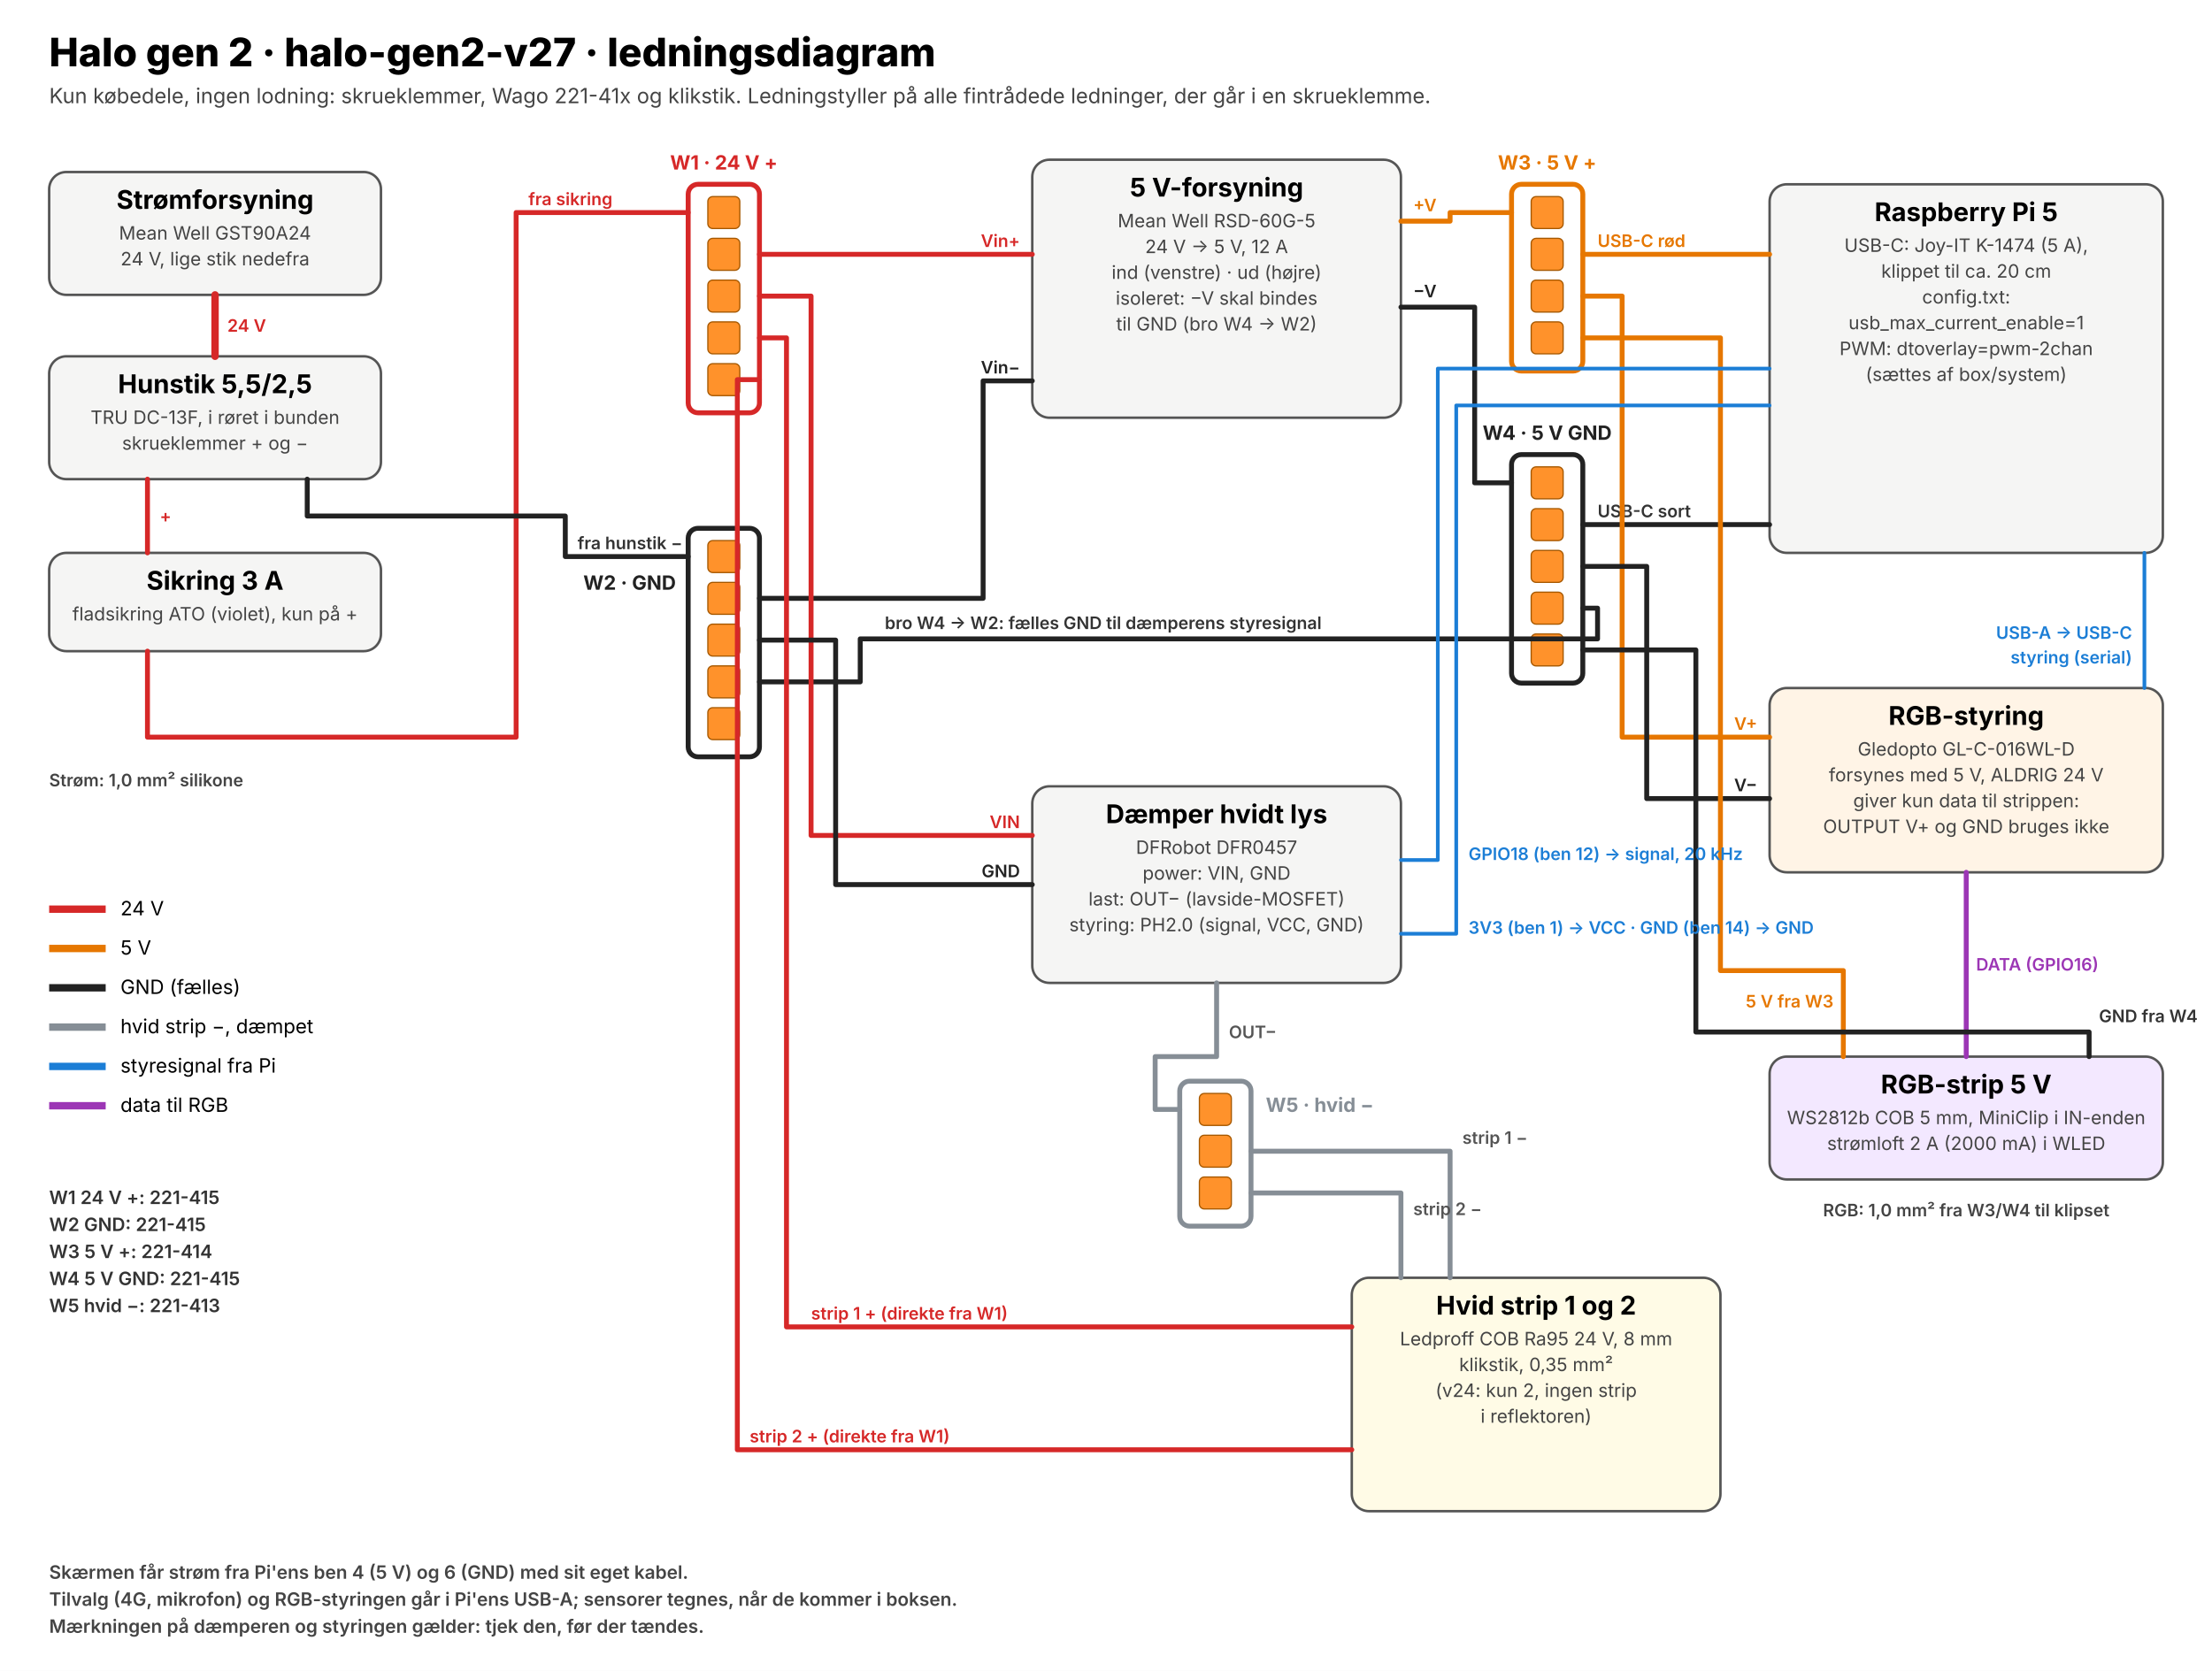
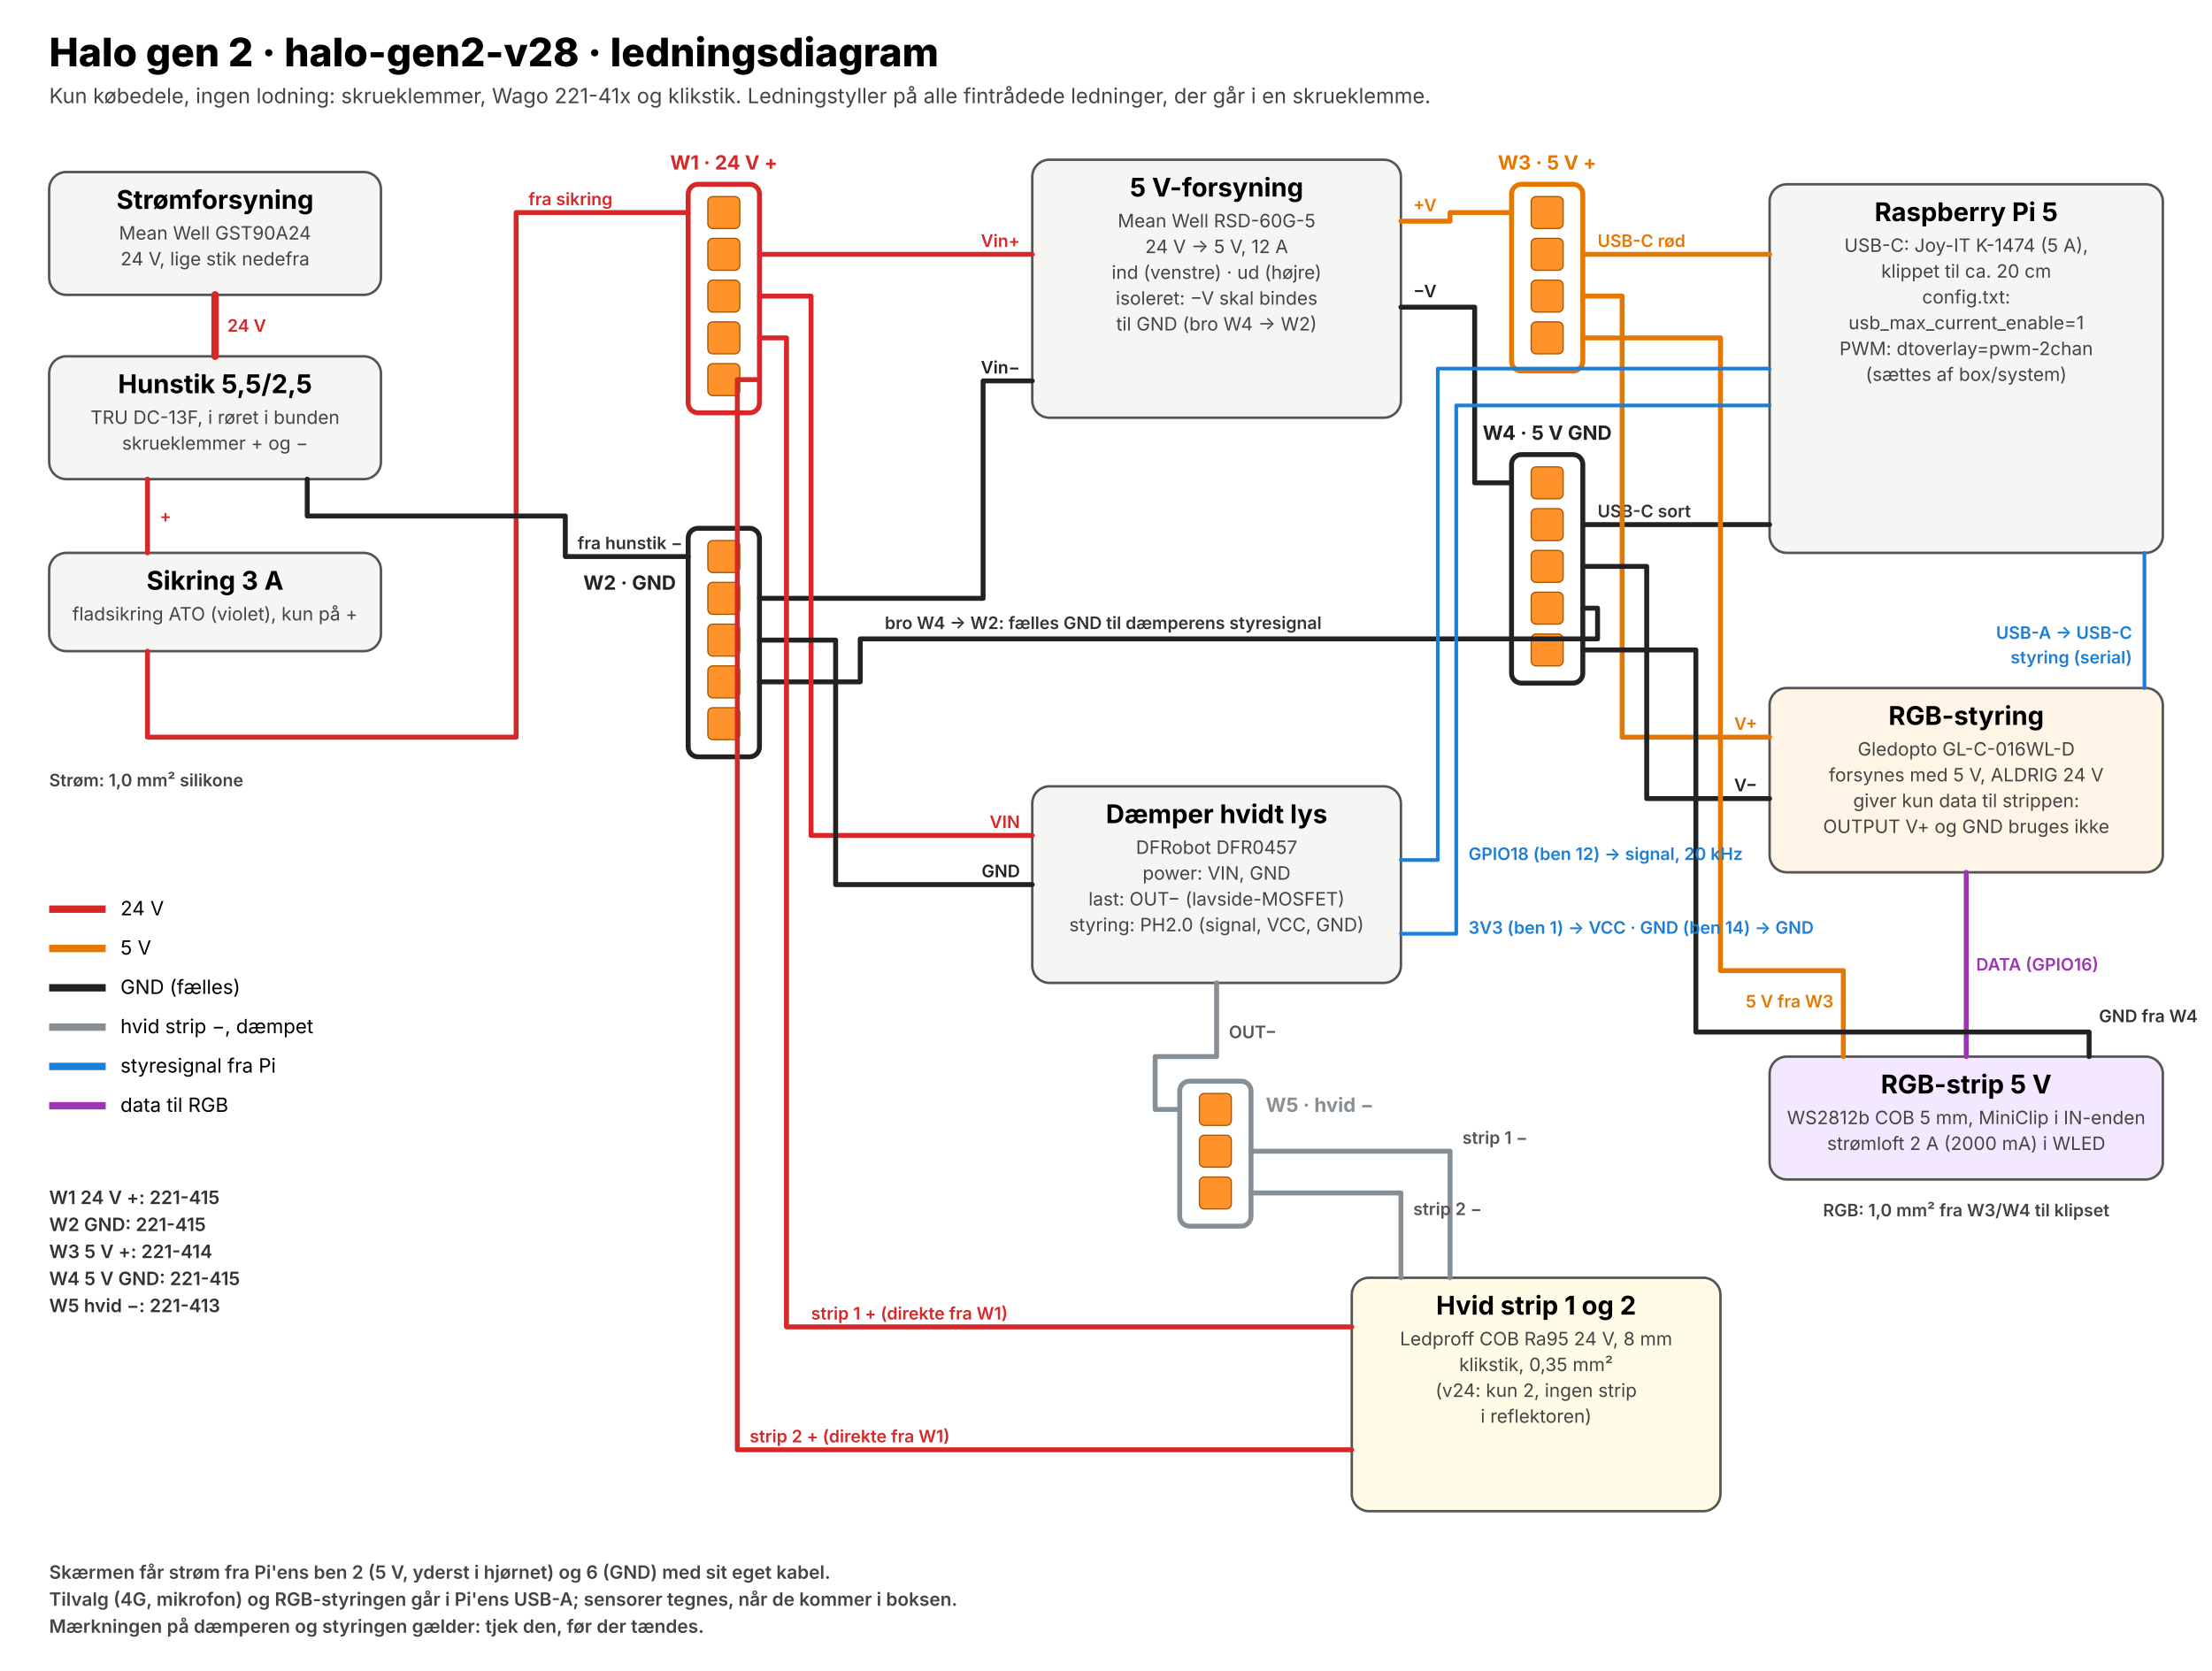
<svg xmlns="http://www.w3.org/2000/svg" width="1800" height="1360" viewBox="0 0 1800 1360" font-family="Inter, Helvetica, Arial, sans-serif">
  <rect width="1800" height="1360" fill="#fff" />
-   <text x="40" y="54" font-size="32" font-weight="800">Halo gen 2 · halo-gen2-v27 · ledningsdiagram</text>
+   <text x="40" y="54" font-size="32" font-weight="800">Halo gen 2 · halo-gen2-v28 · ledningsdiagram</text>
  <text x="40" y="84" font-size="17" fill="#444">Kun købedele, ingen lodning: skrueklemmer, Wago 221-41x og klikstik. Ledningstyller på alle fintrådede ledninger, der går i en skrueklemme.</text>
  <rect x="40" y="140" width="270" height="100" rx="14" fill="#f5f5f4" stroke="#555" stroke-width="2" />
  <text x="175.0" y="170" text-anchor="middle" font-size="21" font-weight="700">Strømforsyning</text>
  <text x="175.0" y="195" text-anchor="middle" font-size="15" fill="#444">Mean Well GST90A24</text>
  <text x="175.0" y="216" text-anchor="middle" font-size="15" fill="#444">24 V, lige stik nedefra</text>
  <rect x="40" y="290" width="270" height="100" rx="14" fill="#f5f5f4" stroke="#555" stroke-width="2" />
  <text x="175.0" y="320" text-anchor="middle" font-size="21" font-weight="700">Hunstik 5,5/2,5</text>
  <text x="175.0" y="345" text-anchor="middle" font-size="15" fill="#444">TRU DC-13F, i røret i bunden</text>
  <text x="175.0" y="366" text-anchor="middle" font-size="15" fill="#444">skrueklemmer + og −</text>
  <rect x="40" y="450" width="270" height="80" rx="14" fill="#f5f5f4" stroke="#555" stroke-width="2" />
  <text x="175.0" y="480" text-anchor="middle" font-size="21" font-weight="700">Sikring 3 A</text>
  <text x="175.0" y="505" text-anchor="middle" font-size="15" fill="#444">fladsikring ATO (violet), kun på +</text>
  <path d="M175,240 L175,290" fill="none" stroke="#d62828" stroke-width="6" stroke-linejoin="round" stroke-linecap="round" />
  <text x="185" y="270" font-size="14" fill="#d62828" font-weight="600" text-anchor="start">24 V</text>
  <rect x="560" y="150" width="58" height="186" rx="8" fill="#fff" stroke="#d62828" stroke-width="4" />
  <rect x="576" y="160" width="26" height="26" rx="4" fill="#ff922b" stroke="#a65800" />
  <rect x="576" y="194" width="26" height="26" rx="4" fill="#ff922b" stroke="#a65800" />
  <rect x="576" y="228" width="26" height="26" rx="4" fill="#ff922b" stroke="#a65800" />
  <rect x="576" y="262" width="26" height="26" rx="4" fill="#ff922b" stroke="#a65800" />
  <rect x="576" y="296" width="26" height="26" rx="4" fill="#ff922b" stroke="#a65800" />
  <text x="589" y="138" text-anchor="middle" font-size="16" font-weight="700" fill="#d62828">W1 · 24 V + </text>
  <rect x="560" y="430" width="58" height="186" rx="8" fill="#fff" stroke="#222222" stroke-width="4" />
  <rect x="576" y="440" width="26" height="26" rx="4" fill="#ff922b" stroke="#a65800" />
  <rect x="576" y="474" width="26" height="26" rx="4" fill="#ff922b" stroke="#a65800" />
  <rect x="576" y="508" width="26" height="26" rx="4" fill="#ff922b" stroke="#a65800" />
  <rect x="576" y="542" width="26" height="26" rx="4" fill="#ff922b" stroke="#a65800" />
  <rect x="576" y="576" width="26" height="26" rx="4" fill="#ff922b" stroke="#a65800" />
  <text x="550" y="480" text-anchor="end" font-size="16" font-weight="700" fill="#222222">W2 · GND </text>
  <path d="M120,390 L120,450" fill="none" stroke="#d62828" stroke-width="4" stroke-linejoin="round" stroke-linecap="round" />
  <text x="130" y="425" font-size="14" fill="#d62828" font-weight="600" text-anchor="start">+</text>
  <path d="M120,530 L120,600 L420,600 L420,173 L560,173" fill="none" stroke="#d62828" stroke-width="4" stroke-linejoin="round" stroke-linecap="round" />
  <text x="430" y="167" font-size="14" fill="#d62828" font-weight="600" text-anchor="start">fra sikring</text>
  <path d="M250,390 L250,420 L460,420 L460,453 L560,453" fill="none" stroke="#222222" stroke-width="4" stroke-linejoin="round" stroke-linecap="round" />
  <text x="470" y="447" font-size="14" fill="#333" font-weight="600" text-anchor="start">fra hunstik −</text>
  <text x="40" y="640" font-size="14" fill="#444" font-weight="600" text-anchor="start">Strøm: 1,0 mm² silikone</text>
  <rect x="840" y="130" width="300" height="210" rx="14" fill="#f5f5f4" stroke="#555" stroke-width="2" />
  <text x="990.0" y="160" text-anchor="middle" font-size="21" font-weight="700">5 V-forsyning</text>
  <text x="990.0" y="185" text-anchor="middle" font-size="15" fill="#444">Mean Well RSD-60G-5</text>
  <text x="990.0" y="206" text-anchor="middle" font-size="15" fill="#444">24 V → 5 V, 12 A</text>
  <text x="990.0" y="227" text-anchor="middle" font-size="15" fill="#444">ind (venstre) · ud (højre)</text>
  <text x="990.0" y="248" text-anchor="middle" font-size="15" fill="#444">isoleret: −V skal bindes</text>
  <text x="990.0" y="269" text-anchor="middle" font-size="15" fill="#444">til GND (bro W4 → W2)</text>
  <path d="M618,207 L840,207" fill="none" stroke="#d62828" stroke-width="4" stroke-linejoin="round" stroke-linecap="round" />
  <text x="830" y="201" font-size="14" fill="#d62828" font-weight="600" text-anchor="end">Vin+</text>
  <path d="M618,487 L800,487 L800,310 L840,310" fill="none" stroke="#222222" stroke-width="4" stroke-linejoin="round" stroke-linecap="round" />
  <text x="830" y="304" font-size="14" fill="#222" font-weight="600" text-anchor="end">Vin−</text>
  <rect x="1230" y="150" width="58" height="152" rx="8" fill="#fff" stroke="#e67700" stroke-width="4" />
  <rect x="1246" y="160" width="26" height="26" rx="4" fill="#ff922b" stroke="#a65800" />
  <rect x="1246" y="194" width="26" height="26" rx="4" fill="#ff922b" stroke="#a65800" />
  <rect x="1246" y="228" width="26" height="26" rx="4" fill="#ff922b" stroke="#a65800" />
  <rect x="1246" y="262" width="26" height="26" rx="4" fill="#ff922b" stroke="#a65800" />
  <text x="1259" y="138" text-anchor="middle" font-size="16" font-weight="700" fill="#e67700">W3 · 5 V + </text>
  <rect x="1230" y="370" width="58" height="186" rx="8" fill="#fff" stroke="#222222" stroke-width="4" />
  <rect x="1246" y="380" width="26" height="26" rx="4" fill="#ff922b" stroke="#a65800" />
  <rect x="1246" y="414" width="26" height="26" rx="4" fill="#ff922b" stroke="#a65800" />
  <rect x="1246" y="448" width="26" height="26" rx="4" fill="#ff922b" stroke="#a65800" />
  <rect x="1246" y="482" width="26" height="26" rx="4" fill="#ff922b" stroke="#a65800" />
  <rect x="1246" y="516" width="26" height="26" rx="4" fill="#ff922b" stroke="#a65800" />
  <text x="1259" y="358" text-anchor="middle" font-size="16" font-weight="700" fill="#222222">W4 · 5 V GND </text>
  <path d="M1140,180 L1180,180 L1180,173 L1230,173" fill="none" stroke="#e67700" stroke-width="4" stroke-linejoin="round" stroke-linecap="round" />
  <text x="1150" y="172" font-size="14" fill="#e67700" font-weight="600" text-anchor="start">+V</text>
  <path d="M1140,250 L1200,250 L1200,393 L1230,393" fill="none" stroke="#222222" stroke-width="4" stroke-linejoin="round" stroke-linecap="round" />
  <text x="1150" y="242" font-size="14" fill="#222" font-weight="600" text-anchor="start">−V</text>
  <rect x="1440" y="150" width="320" height="300" rx="14" fill="#f5f5f4" stroke="#555" stroke-width="2" />
  <text x="1600.0" y="180" text-anchor="middle" font-size="21" font-weight="700">Raspberry Pi 5</text>
  <text x="1600.0" y="205" text-anchor="middle" font-size="15" fill="#444">USB-C: Joy-IT K-1474 (5 A),</text>
  <text x="1600.0" y="226" text-anchor="middle" font-size="15" fill="#444">klippet til ca. 20 cm</text>
  <text x="1600.0" y="247" text-anchor="middle" font-size="15" fill="#444">config.txt:</text>
  <text x="1600.0" y="268" text-anchor="middle" font-size="15" fill="#444">usb_max_current_enable=1</text>
  <text x="1600.0" y="289" text-anchor="middle" font-size="15" fill="#444">PWM: dtoverlay=pwm-2chan</text>
  <text x="1600.0" y="310" text-anchor="middle" font-size="15" fill="#444">(sættes af box/system)</text>
  <path d="M1288,207 L1440,207" fill="none" stroke="#e67700" stroke-width="4" stroke-linejoin="round" stroke-linecap="round" />
  <text x="1300" y="201" font-size="14" fill="#e67700" font-weight="600" text-anchor="start">USB-C rød</text>
  <path d="M1288,427 L1440,427" fill="none" stroke="#222222" stroke-width="4" stroke-linejoin="round" stroke-linecap="round" />
  <text x="1300" y="421" font-size="14" fill="#333" font-weight="600" text-anchor="start">USB-C sort</text>
  <rect x="1440" y="560" width="320" height="150" rx="14" fill="#fff4e6" stroke="#555" stroke-width="2" />
  <text x="1600.0" y="590" text-anchor="middle" font-size="21" font-weight="700">RGB-styring</text>
  <text x="1600.0" y="615" text-anchor="middle" font-size="15" fill="#444">Gledopto GL-C-016WL-D</text>
  <text x="1600.0" y="636" text-anchor="middle" font-size="15" fill="#444">forsynes med 5 V, ALDRIG 24 V</text>
  <text x="1600.0" y="657" text-anchor="middle" font-size="15" fill="#444">giver kun data til strippen:</text>
  <text x="1600.0" y="678" text-anchor="middle" font-size="15" fill="#444">OUTPUT V+ og GND bruges ikke</text>
  <path d="M1288,241 L1320,241 L1320,600 L1440,600" fill="none" stroke="#e67700" stroke-width="4" stroke-linejoin="round" stroke-linecap="round" />
  <text x="1430" y="594" font-size="14" fill="#e67700" font-weight="600" text-anchor="end">V+</text>
  <path d="M1288,461 L1340,461 L1340,650 L1440,650" fill="none" stroke="#222222" stroke-width="4" stroke-linejoin="round" stroke-linecap="round" />
  <text x="1430" y="644" font-size="14" fill="#222" font-weight="600" text-anchor="end">V−</text>
  <rect x="1440" y="860" width="320" height="100" rx="14" fill="#f3e8ff" stroke="#555" stroke-width="2" />
  <text x="1600.0" y="890" text-anchor="middle" font-size="21" font-weight="700">RGB-strip 5 V</text>
  <text x="1600.0" y="915" text-anchor="middle" font-size="15" fill="#444">WS2812b COB 5 mm, MiniClip i IN-enden</text>
  <text x="1600.0" y="936" text-anchor="middle" font-size="15" fill="#444">strømloft 2 A (2000 mA) i WLED</text>
  <path d="M1288,275 L1400,275 L1400,790 L1500,790 L1500,860" fill="none" stroke="#e67700" stroke-width="4" stroke-linejoin="round" stroke-linecap="round" />
  <text x="1492" y="820" font-size="14" fill="#e67700" font-weight="600" text-anchor="end">5 V fra W3</text>
  <path d="M1600,710 L1600,860" fill="none" stroke="#9c36b5" stroke-width="4" stroke-linejoin="round" stroke-linecap="round" />
  <text x="1608" y="790" font-size="14" fill="#9c36b5" font-weight="600" text-anchor="start">DATA (GPIO16)</text>
  <path d="M1288,529 L1380,529 L1380,840 L1700,840 L1700,860" fill="none" stroke="#222222" stroke-width="4" stroke-linejoin="round" stroke-linecap="round" />
  <text x="1708" y="832" font-size="14" fill="#333" font-weight="600" text-anchor="start">GND fra W4</text>
  <text x="1600" y="990" font-size="14" fill="#444" font-weight="600" text-anchor="middle">RGB: 1,0 mm² fra W3/W4 til klipset</text>
  <path d="M1745,450 L1745,560" fill="none" stroke="#1c7ed6" stroke-width="3" stroke-linejoin="round" stroke-linecap="round" />
  <text x="1735" y="520" font-size="14" fill="#1c7ed6" font-weight="600" text-anchor="end">USB-A → USB-C</text>
  <text x="1735" y="540" font-size="14" fill="#1c7ed6" font-weight="600" text-anchor="end">styring (serial)</text>
  <path d="M1288,495 L1300,495 L1300,520 L700,520 L700,555 L618,555" fill="none" stroke="#222222" stroke-width="4" stroke-linejoin="round" stroke-linecap="round" />
  <text x="720" y="512" font-size="14" fill="#333" font-weight="600" text-anchor="start">bro W4 → W2: fælles GND til dæmperens styresignal</text>
  <rect x="840" y="640" width="300" height="160" rx="14" fill="#f5f5f4" stroke="#555" stroke-width="2" />
  <text x="990.0" y="670" text-anchor="middle" font-size="21" font-weight="700">Dæmper hvidt lys</text>
  <text x="990.0" y="695" text-anchor="middle" font-size="15" fill="#444">DFRobot DFR0457</text>
  <text x="990.0" y="716" text-anchor="middle" font-size="15" fill="#444">power: VIN, GND</text>
  <text x="990.0" y="737" text-anchor="middle" font-size="15" fill="#444">last: OUT− (lavside-MOSFET)</text>
  <text x="990.0" y="758" text-anchor="middle" font-size="15" fill="#444">styring: PH2.0 (signal, VCC, GND)</text>
  <path d="M618,241 L660,241 L660,680 L840,680" fill="none" stroke="#d62828" stroke-width="4" stroke-linejoin="round" stroke-linecap="round" />
  <text x="830" y="674" font-size="14" fill="#d62828" font-weight="600" text-anchor="end">VIN</text>
  <path d="M618,521 L680,521 L680,720 L840,720" fill="none" stroke="#222222" stroke-width="4" stroke-linejoin="round" stroke-linecap="round" />
  <text x="830" y="714" font-size="14" fill="#222" font-weight="600" text-anchor="end">GND</text>
  <path d="M1440,300 L1170,300 L1170,700 L1140,700" fill="none" stroke="#1c7ed6" stroke-width="3" stroke-linejoin="round" stroke-linecap="round" />
  <path d="M1440,330 L1185,330 L1185,760 L1140,760" fill="none" stroke="#1c7ed6" stroke-width="3" stroke-linejoin="round" stroke-linecap="round" />
  <text x="1195" y="700" font-size="14" fill="#1c7ed6" font-weight="600" text-anchor="start">GPIO18 (ben 12) → signal, 20 kHz</text>
  <text x="1195" y="760" font-size="14" fill="#1c7ed6" font-weight="600" text-anchor="start">3V3 (ben 1) → VCC · GND (ben 14) → GND</text>
  <rect x="960" y="880" width="58" height="118" rx="8" fill="#fff" stroke="#868e96" stroke-width="4" />
  <rect x="976" y="890" width="26" height="26" rx="4" fill="#ff922b" stroke="#a65800" />
  <rect x="976" y="924" width="26" height="26" rx="4" fill="#ff922b" stroke="#a65800" />
  <rect x="976" y="958" width="26" height="26" rx="4" fill="#ff922b" stroke="#a65800" />
  <text x="1030" y="905" text-anchor="start" font-size="16" font-weight="700" fill="#868e96">W5 · hvid − </text>
  <path d="M990,800 L990,860 L940,860 L940,903 L960,903" fill="none" stroke="#868e96" stroke-width="4" stroke-linejoin="round" stroke-linecap="round" />
  <text x="1000" y="845" font-size="14" fill="#555" font-weight="600" text-anchor="start">OUT−</text>
  <rect x="1100" y="1040" width="300" height="190" rx="14" fill="#fffbe6" stroke="#555" stroke-width="2" />
  <text x="1250.0" y="1070" text-anchor="middle" font-size="21" font-weight="700">Hvid strip 1 og 2</text>
  <text x="1250.0" y="1095" text-anchor="middle" font-size="15" fill="#444">Ledproff COB Ra95 24 V, 8 mm</text>
  <text x="1250.0" y="1116" text-anchor="middle" font-size="15" fill="#444">klikstik, 0,35 mm²</text>
  <text x="1250.0" y="1137" text-anchor="middle" font-size="15" fill="#444">(v24: kun 2, ingen strip</text>
  <text x="1250.0" y="1158" text-anchor="middle" font-size="15" fill="#444">i reflektoren)</text>
  <path d="M1018,937 L1180,937 L1180,1040" fill="none" stroke="#868e96" stroke-width="4" stroke-linejoin="round" stroke-linecap="round" />
  <text x="1190" y="931" font-size="14" fill="#555" font-weight="600" text-anchor="start">strip 1 −</text>
  <path d="M1018,971 L1140,971 L1140,1040" fill="none" stroke="#868e96" stroke-width="4" stroke-linejoin="round" stroke-linecap="round" />
  <text x="1150" y="989" font-size="14" fill="#555" font-weight="600" text-anchor="start">strip 2 −</text>
  <path d="M618,275 L640,275 L640,1080 L1100,1080" fill="none" stroke="#d62828" stroke-width="4" stroke-linejoin="round" stroke-linecap="round" />
  <text x="660" y="1074" font-size="14" fill="#d62828" font-weight="600" text-anchor="start">strip 1 + (direkte fra W1)</text>
  <path d="M618,309 L600,309 L600,1180 L1100,1180" fill="none" stroke="#d62828" stroke-width="4" stroke-linejoin="round" stroke-linecap="round" />
  <text x="610" y="1174" font-size="14" fill="#d62828" font-weight="600" text-anchor="start">strip 2 + (direkte fra W1)</text>
  <text x="40" y="980" font-size="15" fill="#333" font-weight="600" text-anchor="start">W1 24 V +: 221-415</text>
  <text x="40" y="1002" font-size="15" fill="#333" font-weight="600" text-anchor="start">W2 GND: 221-415</text>
  <text x="40" y="1024" font-size="15" fill="#333" font-weight="600" text-anchor="start">W3 5 V +: 221-414</text>
  <text x="40" y="1046" font-size="15" fill="#333" font-weight="600" text-anchor="start">W4 5 V GND: 221-415</text>
  <text x="40" y="1068" font-size="15" fill="#333" font-weight="600" text-anchor="start">W5 hvid −: 221-413</text>
  <line x1="40" y1="740" x2="86" y2="740" stroke="#d62828" stroke-width="6" />
  <text x="98" y="745" font-size="16">24 V</text>
  <line x1="40" y1="772" x2="86" y2="772" stroke="#e67700" stroke-width="6" />
  <text x="98" y="777" font-size="16">5 V</text>
  <line x1="40" y1="804" x2="86" y2="804" stroke="#222222" stroke-width="6" />
  <text x="98" y="809" font-size="16">GND (fælles)</text>
  <line x1="40" y1="836" x2="86" y2="836" stroke="#868e96" stroke-width="6" />
  <text x="98" y="841" font-size="16">hvid strip −, dæmpet</text>
  <line x1="40" y1="868" x2="86" y2="868" stroke="#1c7ed6" stroke-width="6" />
  <text x="98" y="873" font-size="16">styresignal fra Pi</text>
  <line x1="40" y1="900" x2="86" y2="900" stroke="#9c36b5" stroke-width="6" />
  <text x="98" y="905" font-size="16">data til RGB</text>
-   <text x="40" y="1285" font-size="15" fill="#444" font-weight="600" text-anchor="start">Skærmen får strøm fra Pi'ens ben 4 (5 V) og 6 (GND) med sit eget kabel.</text>
+   <text x="40" y="1285" font-size="15" fill="#444" font-weight="600" text-anchor="start">Skærmen får strøm fra Pi'ens ben 2 (5 V, yderst i hjørnet) og 6 (GND) med sit eget kabel.</text>
  <text x="40" y="1307" font-size="15" fill="#444" font-weight="600" text-anchor="start">Tilvalg (4G, mikrofon) og RGB-styringen går i Pi'ens USB-A; sensorer tegnes, når de kommer i boksen.</text>
  <text x="40" y="1329" font-size="15" fill="#444" font-weight="600" text-anchor="start">Mærkningen på dæmperen og styringen gælder: tjek den, før der tændes.</text>
</svg>
